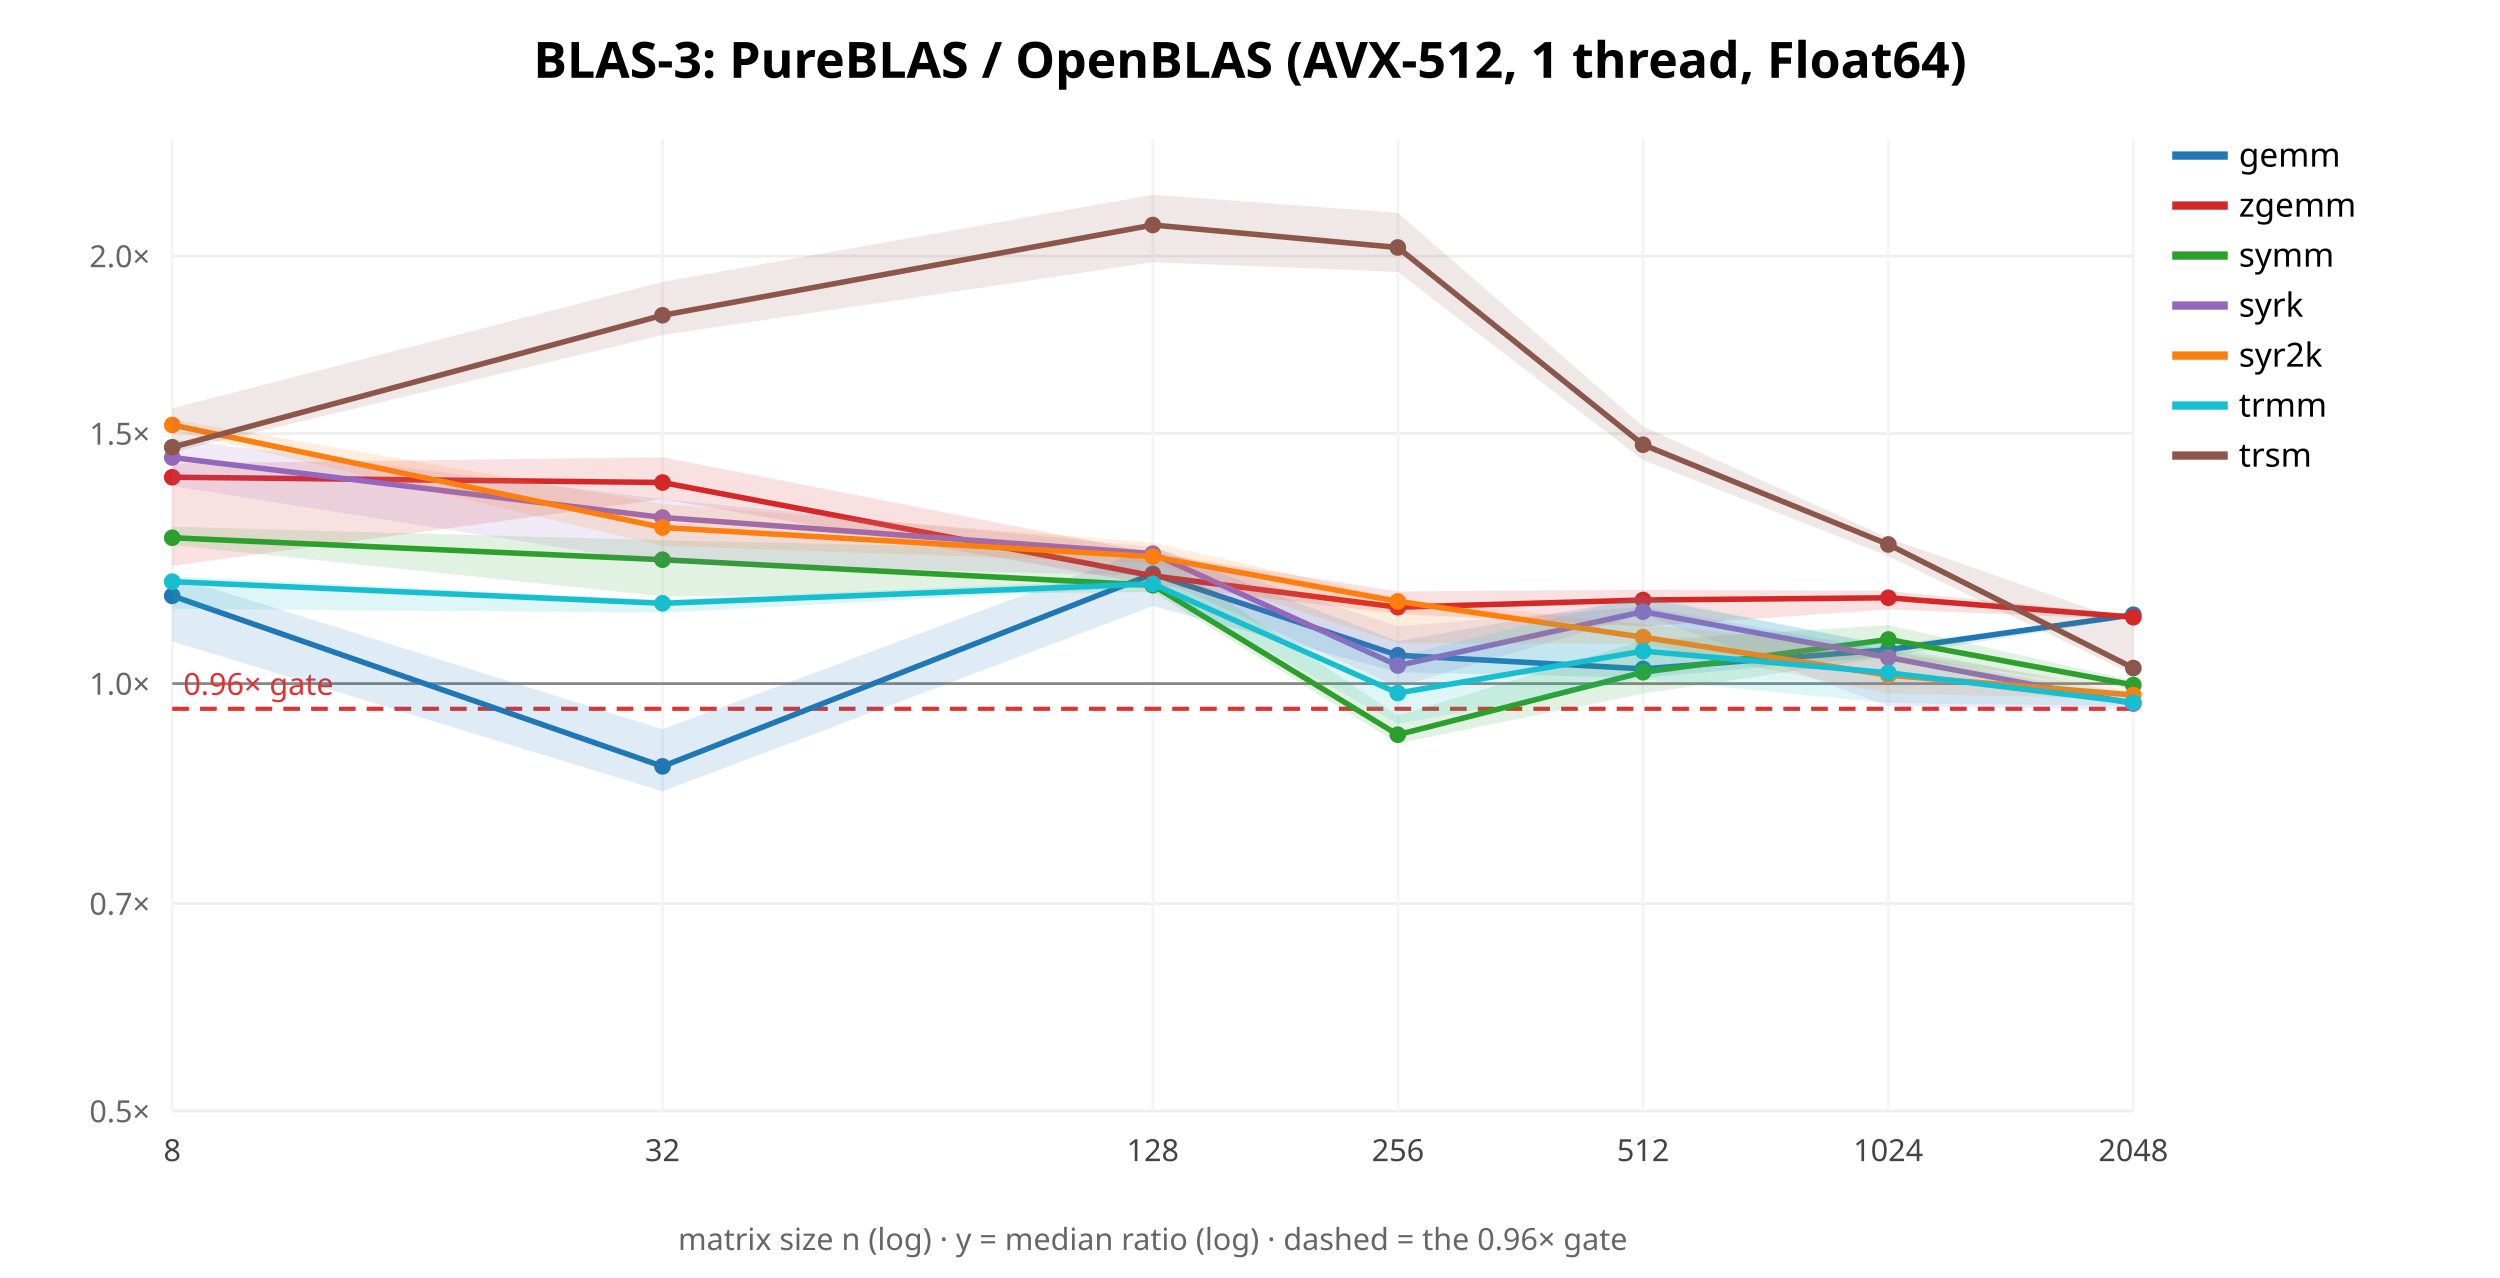
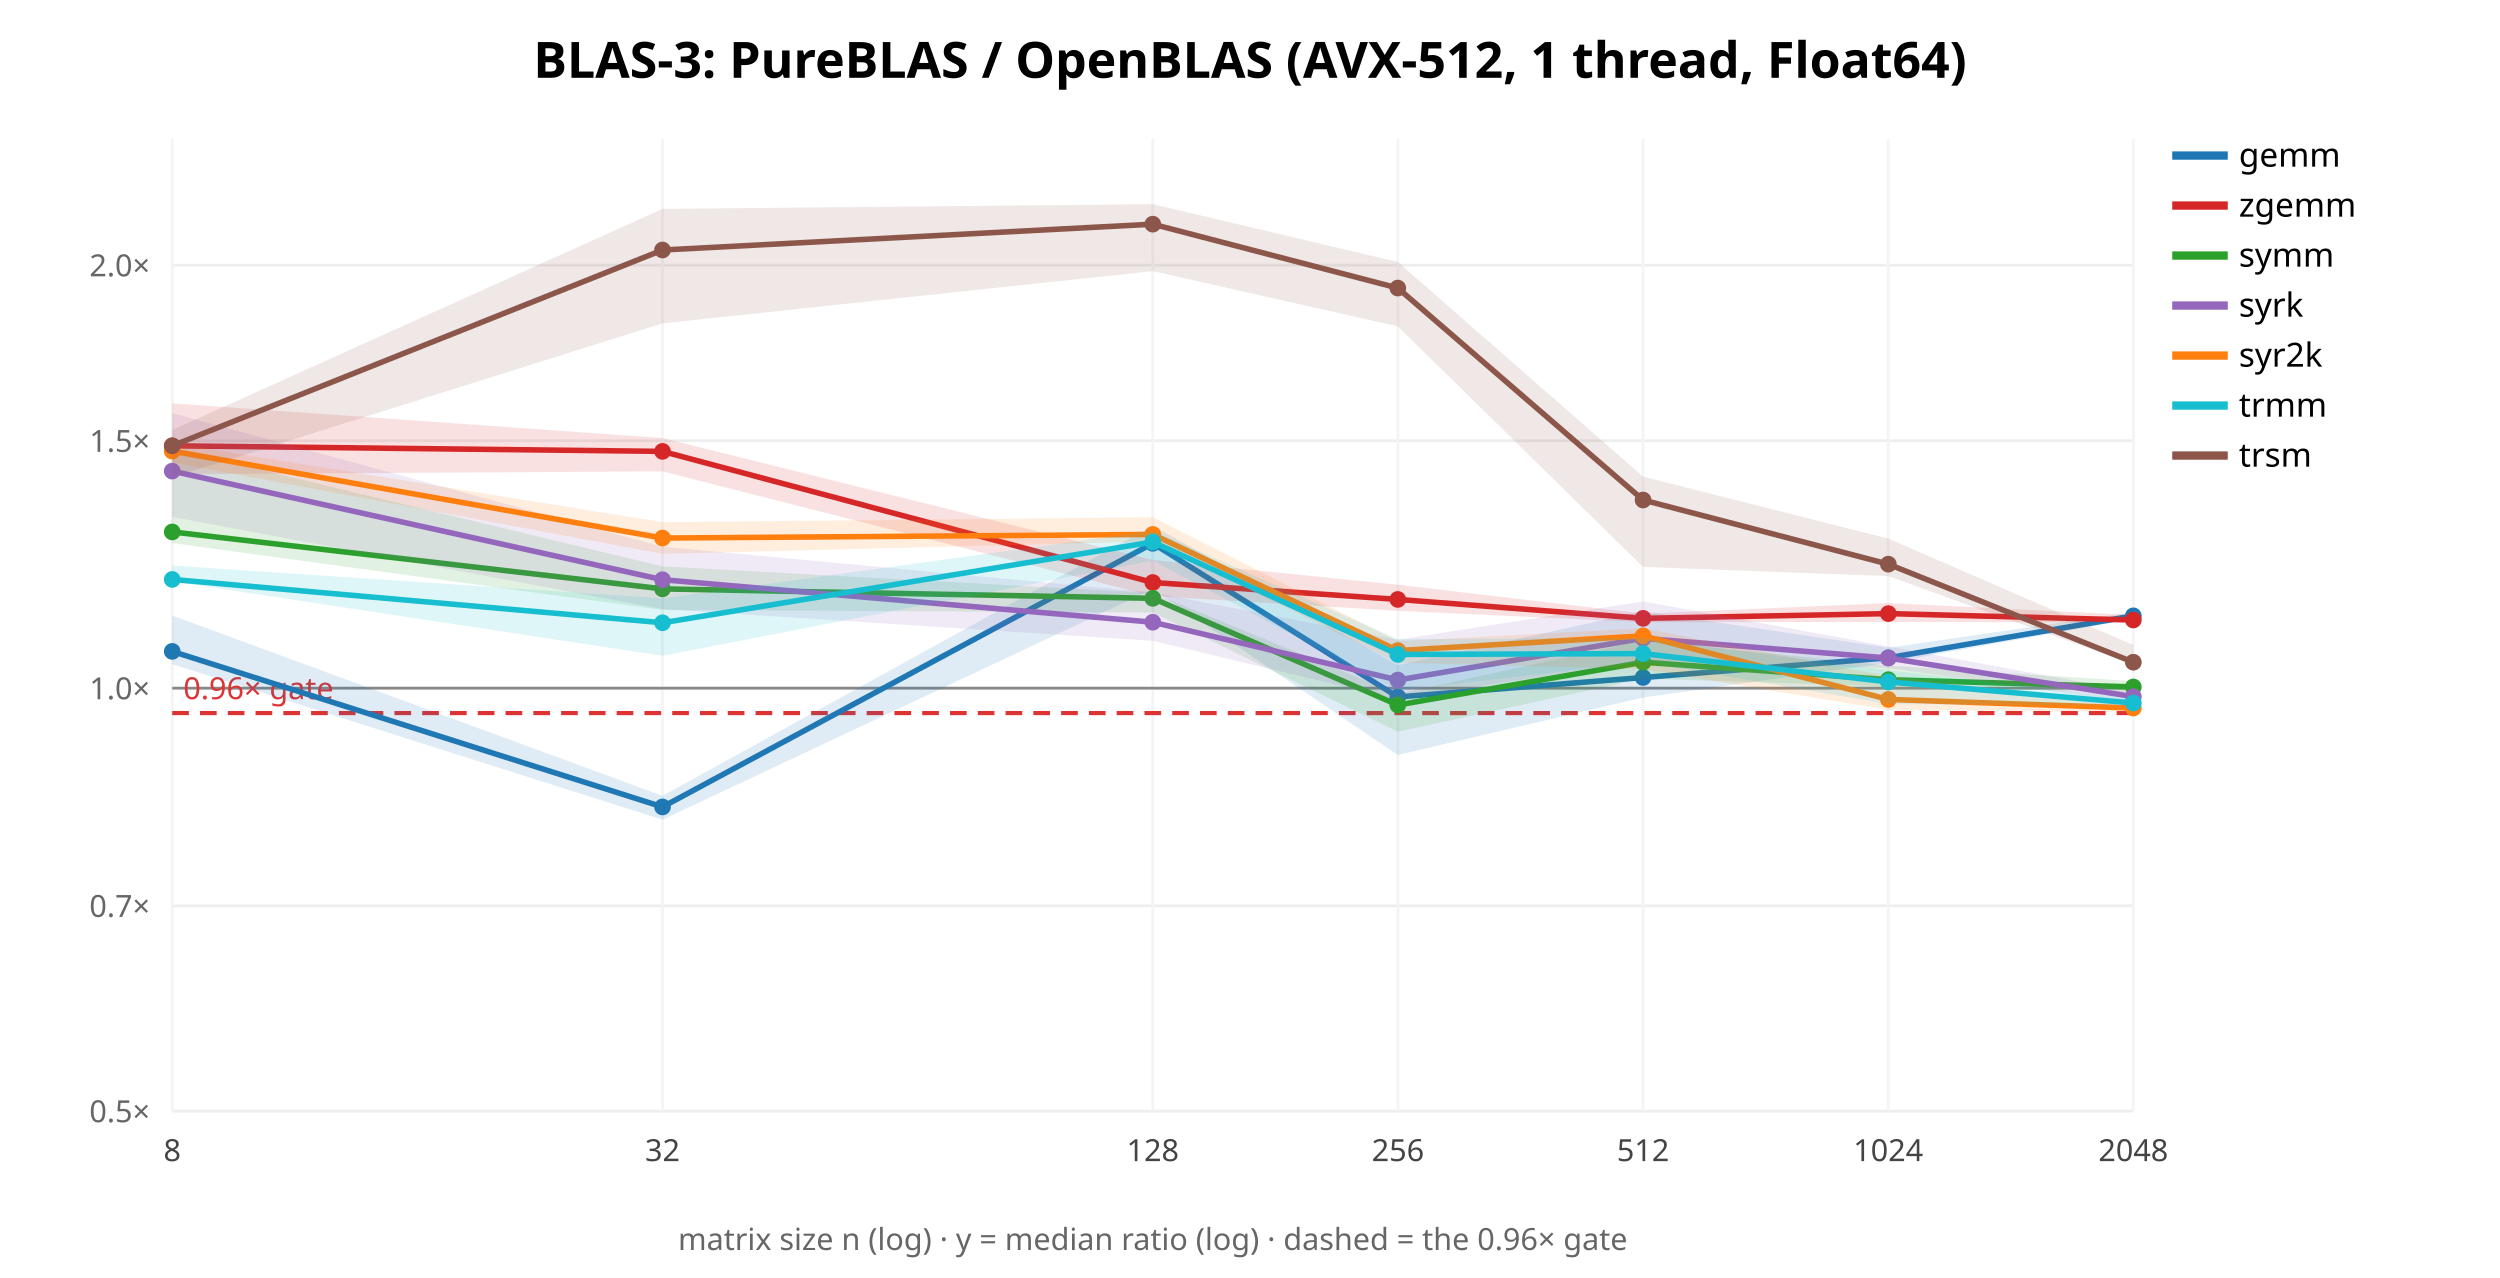
<svg xmlns="http://www.w3.org/2000/svg" width="900" height="460" font-family="sans-serif">
  <rect width="900" height="460" fill="white" />
  <text x="450.0" y="28" text-anchor="middle" font-size="18" font-weight="bold">BLAS-3: PureBLAS / OpenBLAS (AVX-512, 1 thread, Float64)</text>
  <line x1="62" y1="400.0" x2="768" y2="400.0" stroke="#eee" />
  <text x="54" y="404.0" text-anchor="end" font-size="11" fill="#666">0.5×</text>
-   <line x1="62" y1="325.293" x2="768" y2="325.293" stroke="#eee" />
-   <text x="54" y="329.293" text-anchor="end" font-size="11" fill="#666">0.7×</text>
-   <line x1="62" y1="246.101" x2="768" y2="246.101" stroke="#eee" />
-   <text x="54" y="250.101" text-anchor="end" font-size="11" fill="#666">1.0×</text>
-   <line x1="62" y1="156.076" x2="768" y2="156.076" stroke="#eee" />
-   <text x="54" y="160.076" text-anchor="end" font-size="11" fill="#666">1.5×</text>
-   <line x1="62" y1="92.202" x2="768" y2="92.202" stroke="#eee" />
-   <text x="54" y="96.202" text-anchor="end" font-size="11" fill="#666">2.0×</text>
+   <line x1="62" y1="326.088" x2="768" y2="326.088" stroke="#eee" />
+   <text x="54" y="330.088" text-anchor="end" font-size="11" fill="#666">0.7×</text>
+   <line x1="62" y1="247.739" x2="768" y2="247.739" stroke="#eee" />
+   <text x="54" y="251.739" text-anchor="end" font-size="11" fill="#666">1.0×</text>
+   <line x1="62" y1="158.672" x2="768" y2="158.672" stroke="#eee" />
+   <text x="54" y="162.672" text-anchor="end" font-size="11" fill="#666">1.5×</text>
+   <line x1="62" y1="95.477" x2="768" y2="95.477" stroke="#eee" />
+   <text x="54" y="99.477" text-anchor="end" font-size="11" fill="#666">2.0×</text>
  <line x1="62.0" y1="50" x2="62.0" y2="400" stroke="#f4f4f4" />
  <text x="62.0" y="418" text-anchor="middle" font-size="11" fill="#444">8</text>
  <line x1="238.5" y1="50" x2="238.5" y2="400" stroke="#f4f4f4" />
  <text x="238.5" y="418" text-anchor="middle" font-size="11" fill="#444">32</text>
  <line x1="415.0" y1="50" x2="415.0" y2="400" stroke="#f4f4f4" />
  <text x="415.0" y="418" text-anchor="middle" font-size="11" fill="#444">128</text>
  <line x1="503.25" y1="50" x2="503.25" y2="400" stroke="#f4f4f4" />
  <text x="503.25" y="418" text-anchor="middle" font-size="11" fill="#444">256</text>
  <line x1="591.5" y1="50" x2="591.5" y2="400" stroke="#f4f4f4" />
  <text x="591.5" y="418" text-anchor="middle" font-size="11" fill="#444">512</text>
  <line x1="679.75" y1="50" x2="679.75" y2="400" stroke="#f4f4f4" />
  <text x="679.75" y="418" text-anchor="middle" font-size="11" fill="#444">1024</text>
  <line x1="768.0" y1="50" x2="768.0" y2="400" stroke="#f4f4f4" />
  <text x="768.0" y="418" text-anchor="middle" font-size="11" fill="#444">2048</text>
-   <line x1="62" y1="246.101" x2="768" y2="246.101" stroke="#888" />
-   <line x1="62" y1="255.164" x2="768" y2="255.164" stroke="#d33" stroke-width="1.5" stroke-dasharray="6 4" />
-   <text x="66" y="250.164" font-size="11" fill="#d33">0.96× gate</text>
-   <polygon points="62.0,207.3 238.5,262.5 415.0,196.9 503.2,230.8 591.5,215.2 679.8,232.3 768.0,220.7 768.0,222.3 679.8,236.2 591.5,244.0 503.2,242.0 415.0,218.2 238.5,284.9 62.0,230.9" fill="#1f77b4" opacity="0.14" stroke="none" />
-   <polyline points="62.0,214.5 238.5,275.9 415.0,206.6 503.2,235.9 591.5,240.8 679.8,233.9 768.0,221.3" fill="none" stroke="#1f77b4" stroke-width="2" />
-   <circle cx="62.0" cy="214.5" r="3" fill="#1f77b4" />
-   <circle cx="238.5" cy="275.9" r="3" fill="#1f77b4" />
-   <circle cx="415.0" cy="206.6" r="3" fill="#1f77b4" />
-   <circle cx="503.2" cy="235.9" r="3" fill="#1f77b4" />
-   <circle cx="591.5" cy="240.8" r="3" fill="#1f77b4" />
-   <circle cx="679.8" cy="233.9" r="3" fill="#1f77b4" />
-   <circle cx="768.0" cy="221.3" r="3" fill="#1f77b4" />
+   <line x1="62" y1="247.739" x2="768" y2="247.739" stroke="#888" />
+   <line x1="62" y1="256.706" x2="768" y2="256.706" stroke="#d33" stroke-width="1.5" stroke-dasharray="6 4" />
+   <text x="66" y="251.706" font-size="11" fill="#d33">0.96× gate</text>
+   <polygon points="62.0,221.6 238.5,286.5 415.0,189.2 503.2,239.5 591.5,220.1 679.8,233.2 768.0,220.3 768.0,222.8 679.8,238.6 591.5,251.1 503.2,271.8 415.0,212.1 238.5,295.1 62.0,239.1" fill="#1f77b4" opacity="0.14" stroke="none" />
+   <polyline points="62.0,234.5 238.5,290.5 415.0,195.6 503.2,250.9 591.5,243.9 679.8,236.8 768.0,221.7" fill="none" stroke="#1f77b4" stroke-width="2" />
+   <circle cx="62.0" cy="234.5" r="3" fill="#1f77b4" />
+   <circle cx="238.5" cy="290.5" r="3" fill="#1f77b4" />
+   <circle cx="415.0" cy="195.6" r="3" fill="#1f77b4" />
+   <circle cx="503.2" cy="250.9" r="3" fill="#1f77b4" />
+   <circle cx="591.5" cy="243.9" r="3" fill="#1f77b4" />
+   <circle cx="679.8" cy="236.8" r="3" fill="#1f77b4" />
+   <circle cx="768.0" cy="221.7" r="3" fill="#1f77b4" />
  <line x1="782" y1="56" x2="802" y2="56" stroke="#1f77b4" stroke-width="3" />
  <text x="806" y="60" font-size="12">gemm</text>
-   <polygon points="62.0,166.8 238.5,164.6 415.0,199.1 503.2,212.9 591.5,212.3 679.8,212.7 768.0,221.3 768.0,223.0 679.8,219.4 591.5,225.5 503.2,221.0 415.0,210.5 238.5,179.7 62.0,203.7" fill="#d62728" opacity="0.14" stroke="none" />
-   <polyline points="62.0,171.8 238.5,173.7 415.0,207.3 503.2,218.6 591.5,216.0 679.8,215.2 768.0,222.2" fill="none" stroke="#d62728" stroke-width="2" />
-   <circle cx="62.0" cy="171.8" r="3" fill="#d62728" />
-   <circle cx="238.5" cy="173.7" r="3" fill="#d62728" />
-   <circle cx="415.0" cy="207.3" r="3" fill="#d62728" />
-   <circle cx="503.2" cy="218.6" r="3" fill="#d62728" />
-   <circle cx="591.5" cy="216.0" r="3" fill="#d62728" />
-   <circle cx="679.8" cy="215.2" r="3" fill="#d62728" />
-   <circle cx="768.0" cy="222.2" r="3" fill="#d62728" />
+   <polygon points="62.0,145.2 238.5,157.7 415.0,201.6 503.2,210.5 591.5,220.9 679.8,217.1 768.0,221.4 768.0,224.1 679.8,223.9 591.5,224.0 503.2,219.9 415.0,214.6 238.5,169.7 62.0,170.7" fill="#d62728" opacity="0.14" stroke="none" />
+   <polyline points="62.0,160.5 238.5,162.5 415.0,209.7 503.2,215.8 591.5,222.6 679.8,220.9 768.0,223.2" fill="none" stroke="#d62728" stroke-width="2" />
+   <circle cx="62.0" cy="160.5" r="3" fill="#d62728" />
+   <circle cx="238.5" cy="162.5" r="3" fill="#d62728" />
+   <circle cx="415.0" cy="209.7" r="3" fill="#d62728" />
+   <circle cx="503.2" cy="215.8" r="3" fill="#d62728" />
+   <circle cx="591.5" cy="222.6" r="3" fill="#d62728" />
+   <circle cx="679.8" cy="220.9" r="3" fill="#d62728" />
+   <circle cx="768.0" cy="223.2" r="3" fill="#d62728" />
  <line x1="782" y1="74" x2="802" y2="74" stroke="#d62728" stroke-width="3" />
  <text x="806" y="78" font-size="12">zgemm</text>
-   <polygon points="62.0,189.6 238.5,194.5 415.0,198.3 503.2,257.6 591.5,230.6 679.8,225.0 768.0,245.1 768.0,248.1 679.8,236.4 591.5,249.7 503.2,267.6 415.0,213.1 238.5,214.7 62.0,196.2" fill="#2ca02c" opacity="0.14" stroke="none" />
-   <polyline points="62.0,193.6 238.5,201.5 415.0,210.7 503.2,264.5 591.5,242.0 679.8,230.2 768.0,246.6" fill="none" stroke="#2ca02c" stroke-width="2" />
-   <circle cx="62.0" cy="193.6" r="3" fill="#2ca02c" />
-   <circle cx="238.5" cy="201.5" r="3" fill="#2ca02c" />
-   <circle cx="415.0" cy="210.7" r="3" fill="#2ca02c" />
-   <circle cx="503.2" cy="264.5" r="3" fill="#2ca02c" />
-   <circle cx="591.5" cy="242.0" r="3" fill="#2ca02c" />
-   <circle cx="679.8" cy="230.2" r="3" fill="#2ca02c" />
-   <circle cx="768.0" cy="246.6" r="3" fill="#2ca02c" />
+   <polygon points="62.0,161.5 238.5,203.9 415.0,213.5 503.2,249.8 591.5,230.6 679.8,239.6 768.0,245.2 768.0,249.2 679.8,247.1 591.5,244.3 503.2,263.4 415.0,220.5 238.5,219.6 62.0,195.5" fill="#2ca02c" opacity="0.14" stroke="none" />
+   <polyline points="62.0,191.5 238.5,212.0 415.0,215.4 503.2,253.8 591.5,238.4 679.8,244.7 768.0,247.3" fill="none" stroke="#2ca02c" stroke-width="2" />
+   <circle cx="62.0" cy="191.5" r="3" fill="#2ca02c" />
+   <circle cx="238.5" cy="212.0" r="3" fill="#2ca02c" />
+   <circle cx="415.0" cy="215.4" r="3" fill="#2ca02c" />
+   <circle cx="503.2" cy="253.8" r="3" fill="#2ca02c" />
+   <circle cx="591.5" cy="238.4" r="3" fill="#2ca02c" />
+   <circle cx="679.8" cy="244.7" r="3" fill="#2ca02c" />
+   <circle cx="768.0" cy="247.3" r="3" fill="#2ca02c" />
  <line x1="782" y1="92" x2="802" y2="92" stroke="#2ca02c" stroke-width="3" />
  <text x="806" y="96" font-size="12">symm</text>
-   <polygon points="62.0,158.1 238.5,179.7 415.0,196.9 503.2,225.4 591.5,218.4 679.8,234.2 768.0,251.9 768.0,255.5 679.8,254.3 591.5,221.2 503.2,247.3 415.0,207.3 238.5,202.9 62.0,175.0" fill="#9467bd" opacity="0.14" stroke="none" />
-   <polyline points="62.0,164.7 238.5,186.3 415.0,199.3 503.2,239.6 591.5,220.2 679.8,236.7 768.0,253.3" fill="none" stroke="#9467bd" stroke-width="2" />
-   <circle cx="62.0" cy="164.7" r="3" fill="#9467bd" />
-   <circle cx="238.5" cy="186.3" r="3" fill="#9467bd" />
-   <circle cx="415.0" cy="199.3" r="3" fill="#9467bd" />
-   <circle cx="503.2" cy="239.6" r="3" fill="#9467bd" />
-   <circle cx="591.5" cy="220.2" r="3" fill="#9467bd" />
-   <circle cx="679.8" cy="236.7" r="3" fill="#9467bd" />
-   <circle cx="768.0" cy="253.3" r="3" fill="#9467bd" />
+   <polygon points="62.0,148.7 238.5,196.8 415.0,213.3 503.2,230.3 591.5,216.5 679.8,232.7 768.0,249.0 768.0,253.0 679.8,240.5 591.5,237.7 503.2,251.8 415.0,230.7 238.5,219.3 62.0,186.1" fill="#9467bd" opacity="0.14" stroke="none" />
+   <polyline points="62.0,169.6 238.5,208.7 415.0,224.0 503.2,244.8 591.5,229.8 679.8,236.9 768.0,250.8" fill="none" stroke="#9467bd" stroke-width="2" />
+   <circle cx="62.0" cy="169.6" r="3" fill="#9467bd" />
+   <circle cx="238.5" cy="208.7" r="3" fill="#9467bd" />
+   <circle cx="415.0" cy="224.0" r="3" fill="#9467bd" />
+   <circle cx="503.2" cy="244.8" r="3" fill="#9467bd" />
+   <circle cx="591.5" cy="229.8" r="3" fill="#9467bd" />
+   <circle cx="679.8" cy="236.9" r="3" fill="#9467bd" />
+   <circle cx="768.0" cy="250.8" r="3" fill="#9467bd" />
  <line x1="782" y1="110" x2="802" y2="110" stroke="#9467bd" stroke-width="3" />
  <text x="806" y="114" font-size="12">syrk</text>
-   <polygon points="62.0,151.0 238.5,181.4 415.0,195.4 503.2,215.5 591.5,224.7 679.8,233.8 768.0,248.7 768.0,251.6 679.8,249.7 591.5,231.8 503.2,231.6 415.0,202.7 238.5,196.5 62.0,155.0" fill="#ff7f0e" opacity="0.14" stroke="none" />
-   <polyline points="62.0,153.0 238.5,189.9 415.0,200.4 503.2,216.5 591.5,229.4 679.8,243.1 768.0,250.2" fill="none" stroke="#ff7f0e" stroke-width="2" />
-   <circle cx="62.0" cy="153.0" r="3" fill="#ff7f0e" />
-   <circle cx="238.5" cy="189.9" r="3" fill="#ff7f0e" />
-   <circle cx="415.0" cy="200.4" r="3" fill="#ff7f0e" />
-   <circle cx="503.2" cy="216.5" r="3" fill="#ff7f0e" />
-   <circle cx="591.5" cy="229.4" r="3" fill="#ff7f0e" />
-   <circle cx="679.8" cy="243.1" r="3" fill="#ff7f0e" />
-   <circle cx="768.0" cy="250.2" r="3" fill="#ff7f0e" />
+   <polygon points="62.0,159.5 238.5,188.0 415.0,186.2 503.2,230.8 591.5,226.2 679.8,243.5 768.0,253.5 768.0,256.2 679.8,255.6 591.5,240.9 503.2,238.6 415.0,194.9 238.5,199.4 62.0,166.5" fill="#ff7f0e" opacity="0.14" stroke="none" />
+   <polyline points="62.0,162.4 238.5,193.7 415.0,192.4 503.2,234.2 591.5,228.9 679.8,251.8 768.0,254.9" fill="none" stroke="#ff7f0e" stroke-width="2" />
+   <circle cx="62.0" cy="162.4" r="3" fill="#ff7f0e" />
+   <circle cx="238.5" cy="193.7" r="3" fill="#ff7f0e" />
+   <circle cx="415.0" cy="192.4" r="3" fill="#ff7f0e" />
+   <circle cx="503.2" cy="234.2" r="3" fill="#ff7f0e" />
+   <circle cx="591.5" cy="228.9" r="3" fill="#ff7f0e" />
+   <circle cx="679.8" cy="251.8" r="3" fill="#ff7f0e" />
+   <circle cx="768.0" cy="254.9" r="3" fill="#ff7f0e" />
  <line x1="782" y1="128" x2="802" y2="128" stroke="#ff7f0e" stroke-width="3" />
  <text x="806" y="132" font-size="12">syr2k</text>
-   <polygon points="62.0,207.5 238.5,215.9 415.0,208.3 503.2,236.4 591.5,214.5 679.8,232.6 768.0,250.0 768.0,254.2 679.8,253.1 591.5,244.6 503.2,260.6 415.0,211.2 238.5,220.6 62.0,219.2" fill="#17becf" opacity="0.14" stroke="none" />
-   <polyline points="62.0,209.4 238.5,217.2 415.0,210.2 503.2,249.5 591.5,234.4 679.8,242.2 768.0,252.9" fill="none" stroke="#17becf" stroke-width="2" />
-   <circle cx="62.0" cy="209.4" r="3" fill="#17becf" />
-   <circle cx="238.5" cy="217.2" r="3" fill="#17becf" />
-   <circle cx="415.0" cy="210.2" r="3" fill="#17becf" />
-   <circle cx="503.2" cy="249.5" r="3" fill="#17becf" />
-   <circle cx="591.5" cy="234.4" r="3" fill="#17becf" />
-   <circle cx="679.8" cy="242.2" r="3" fill="#17becf" />
-   <circle cx="768.0" cy="252.9" r="3" fill="#17becf" />
+   <polygon points="62.0,203.6 238.5,215.4 415.0,191.1 503.2,230.1 591.5,229.7 679.8,241.3 768.0,251.3 768.0,254.0 679.8,253.5 591.5,238.3 503.2,248.6 415.0,201.8 238.5,236.1 62.0,209.3" fill="#17becf" opacity="0.14" stroke="none" />
+   <polyline points="62.0,208.6 238.5,224.2 415.0,195.1 503.2,235.6 591.5,235.3 679.8,245.5 768.0,253.1" fill="none" stroke="#17becf" stroke-width="2" />
+   <circle cx="62.0" cy="208.6" r="3" fill="#17becf" />
+   <circle cx="238.5" cy="224.2" r="3" fill="#17becf" />
+   <circle cx="415.0" cy="195.1" r="3" fill="#17becf" />
+   <circle cx="503.2" cy="235.6" r="3" fill="#17becf" />
+   <circle cx="591.5" cy="235.3" r="3" fill="#17becf" />
+   <circle cx="679.8" cy="245.5" r="3" fill="#17becf" />
+   <circle cx="768.0" cy="253.1" r="3" fill="#17becf" />
  <line x1="782" y1="146" x2="802" y2="146" stroke="#17becf" stroke-width="3" />
  <text x="806" y="150" font-size="12">trmm</text>
-   <polygon points="62.0,147.0 238.5,101.5 415.0,70.1 503.2,76.6 591.5,153.5 679.8,193.7 768.0,224.6 768.0,242.9 679.8,200.2 591.5,165.6 503.2,97.9 415.0,94.4 238.5,120.6 62.0,162.8" fill="#8c564b" opacity="0.14" stroke="none" />
-   <polyline points="62.0,161.0 238.5,113.5 415.0,81.0 503.2,89.1 591.5,160.1 679.8,196.0 768.0,240.5" fill="none" stroke="#8c564b" stroke-width="2" />
-   <circle cx="62.0" cy="161.0" r="3" fill="#8c564b" />
-   <circle cx="238.5" cy="113.5" r="3" fill="#8c564b" />
-   <circle cx="415.0" cy="81.0" r="3" fill="#8c564b" />
-   <circle cx="503.2" cy="89.1" r="3" fill="#8c564b" />
-   <circle cx="591.5" cy="160.1" r="3" fill="#8c564b" />
-   <circle cx="679.8" cy="196.0" r="3" fill="#8c564b" />
-   <circle cx="768.0" cy="240.5" r="3" fill="#8c564b" />
+   <polygon points="62.0,154.8 238.5,75.2 415.0,73.5 503.2,94.3 591.5,171.6 679.8,193.9 768.0,232.2 768.0,239.2 679.8,207.4 591.5,204.1 503.2,117.5 415.0,97.6 238.5,116.4 62.0,171.9" fill="#8c564b" opacity="0.14" stroke="none" />
+   <polyline points="62.0,160.5 238.5,90.0 415.0,80.7 503.2,103.7 591.5,180.0 679.8,203.1 768.0,238.4" fill="none" stroke="#8c564b" stroke-width="2" />
+   <circle cx="62.0" cy="160.5" r="3" fill="#8c564b" />
+   <circle cx="238.5" cy="90.0" r="3" fill="#8c564b" />
+   <circle cx="415.0" cy="80.7" r="3" fill="#8c564b" />
+   <circle cx="503.2" cy="103.7" r="3" fill="#8c564b" />
+   <circle cx="591.5" cy="180.0" r="3" fill="#8c564b" />
+   <circle cx="679.8" cy="203.1" r="3" fill="#8c564b" />
+   <circle cx="768.0" cy="238.4" r="3" fill="#8c564b" />
  <line x1="782" y1="164" x2="802" y2="164" stroke="#8c564b" stroke-width="3" />
  <text x="806" y="168" font-size="12">trsm</text>
  <text x="415.0" y="450" text-anchor="middle" font-size="11" fill="#666">matrix size n (log) · y = median ratio (log) · dashed = the 0.96× gate</text>
</svg>
